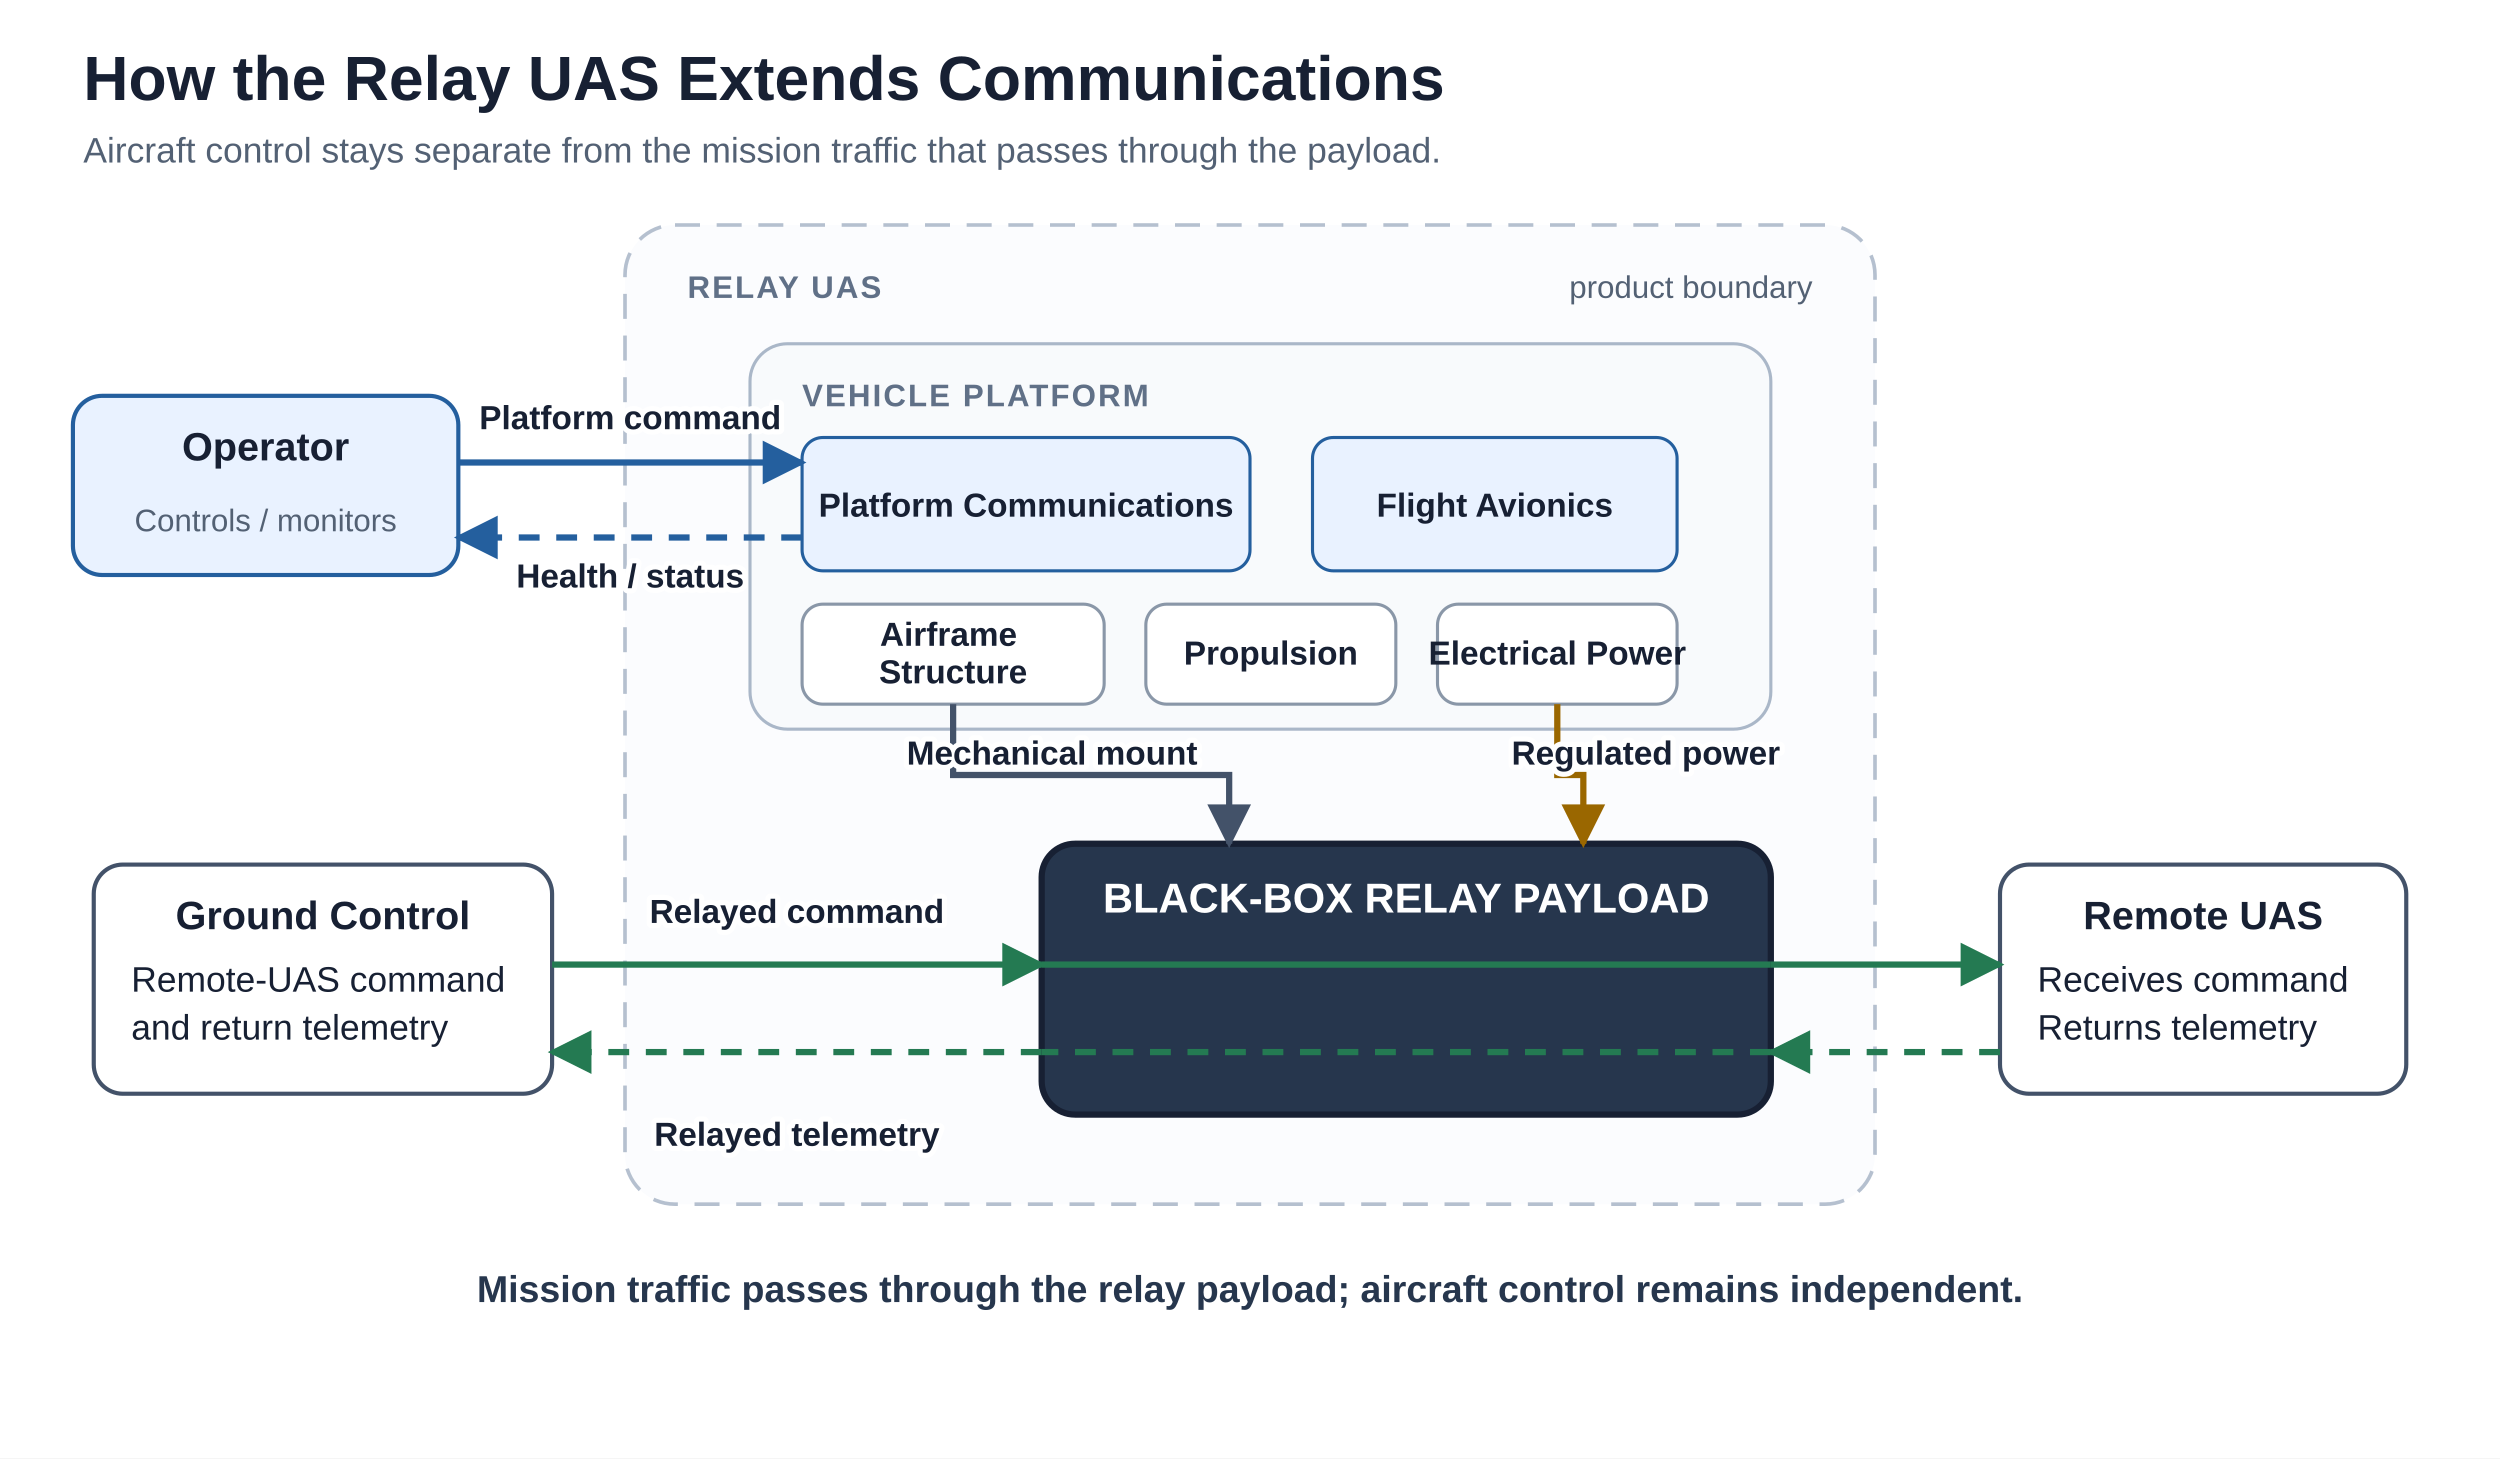
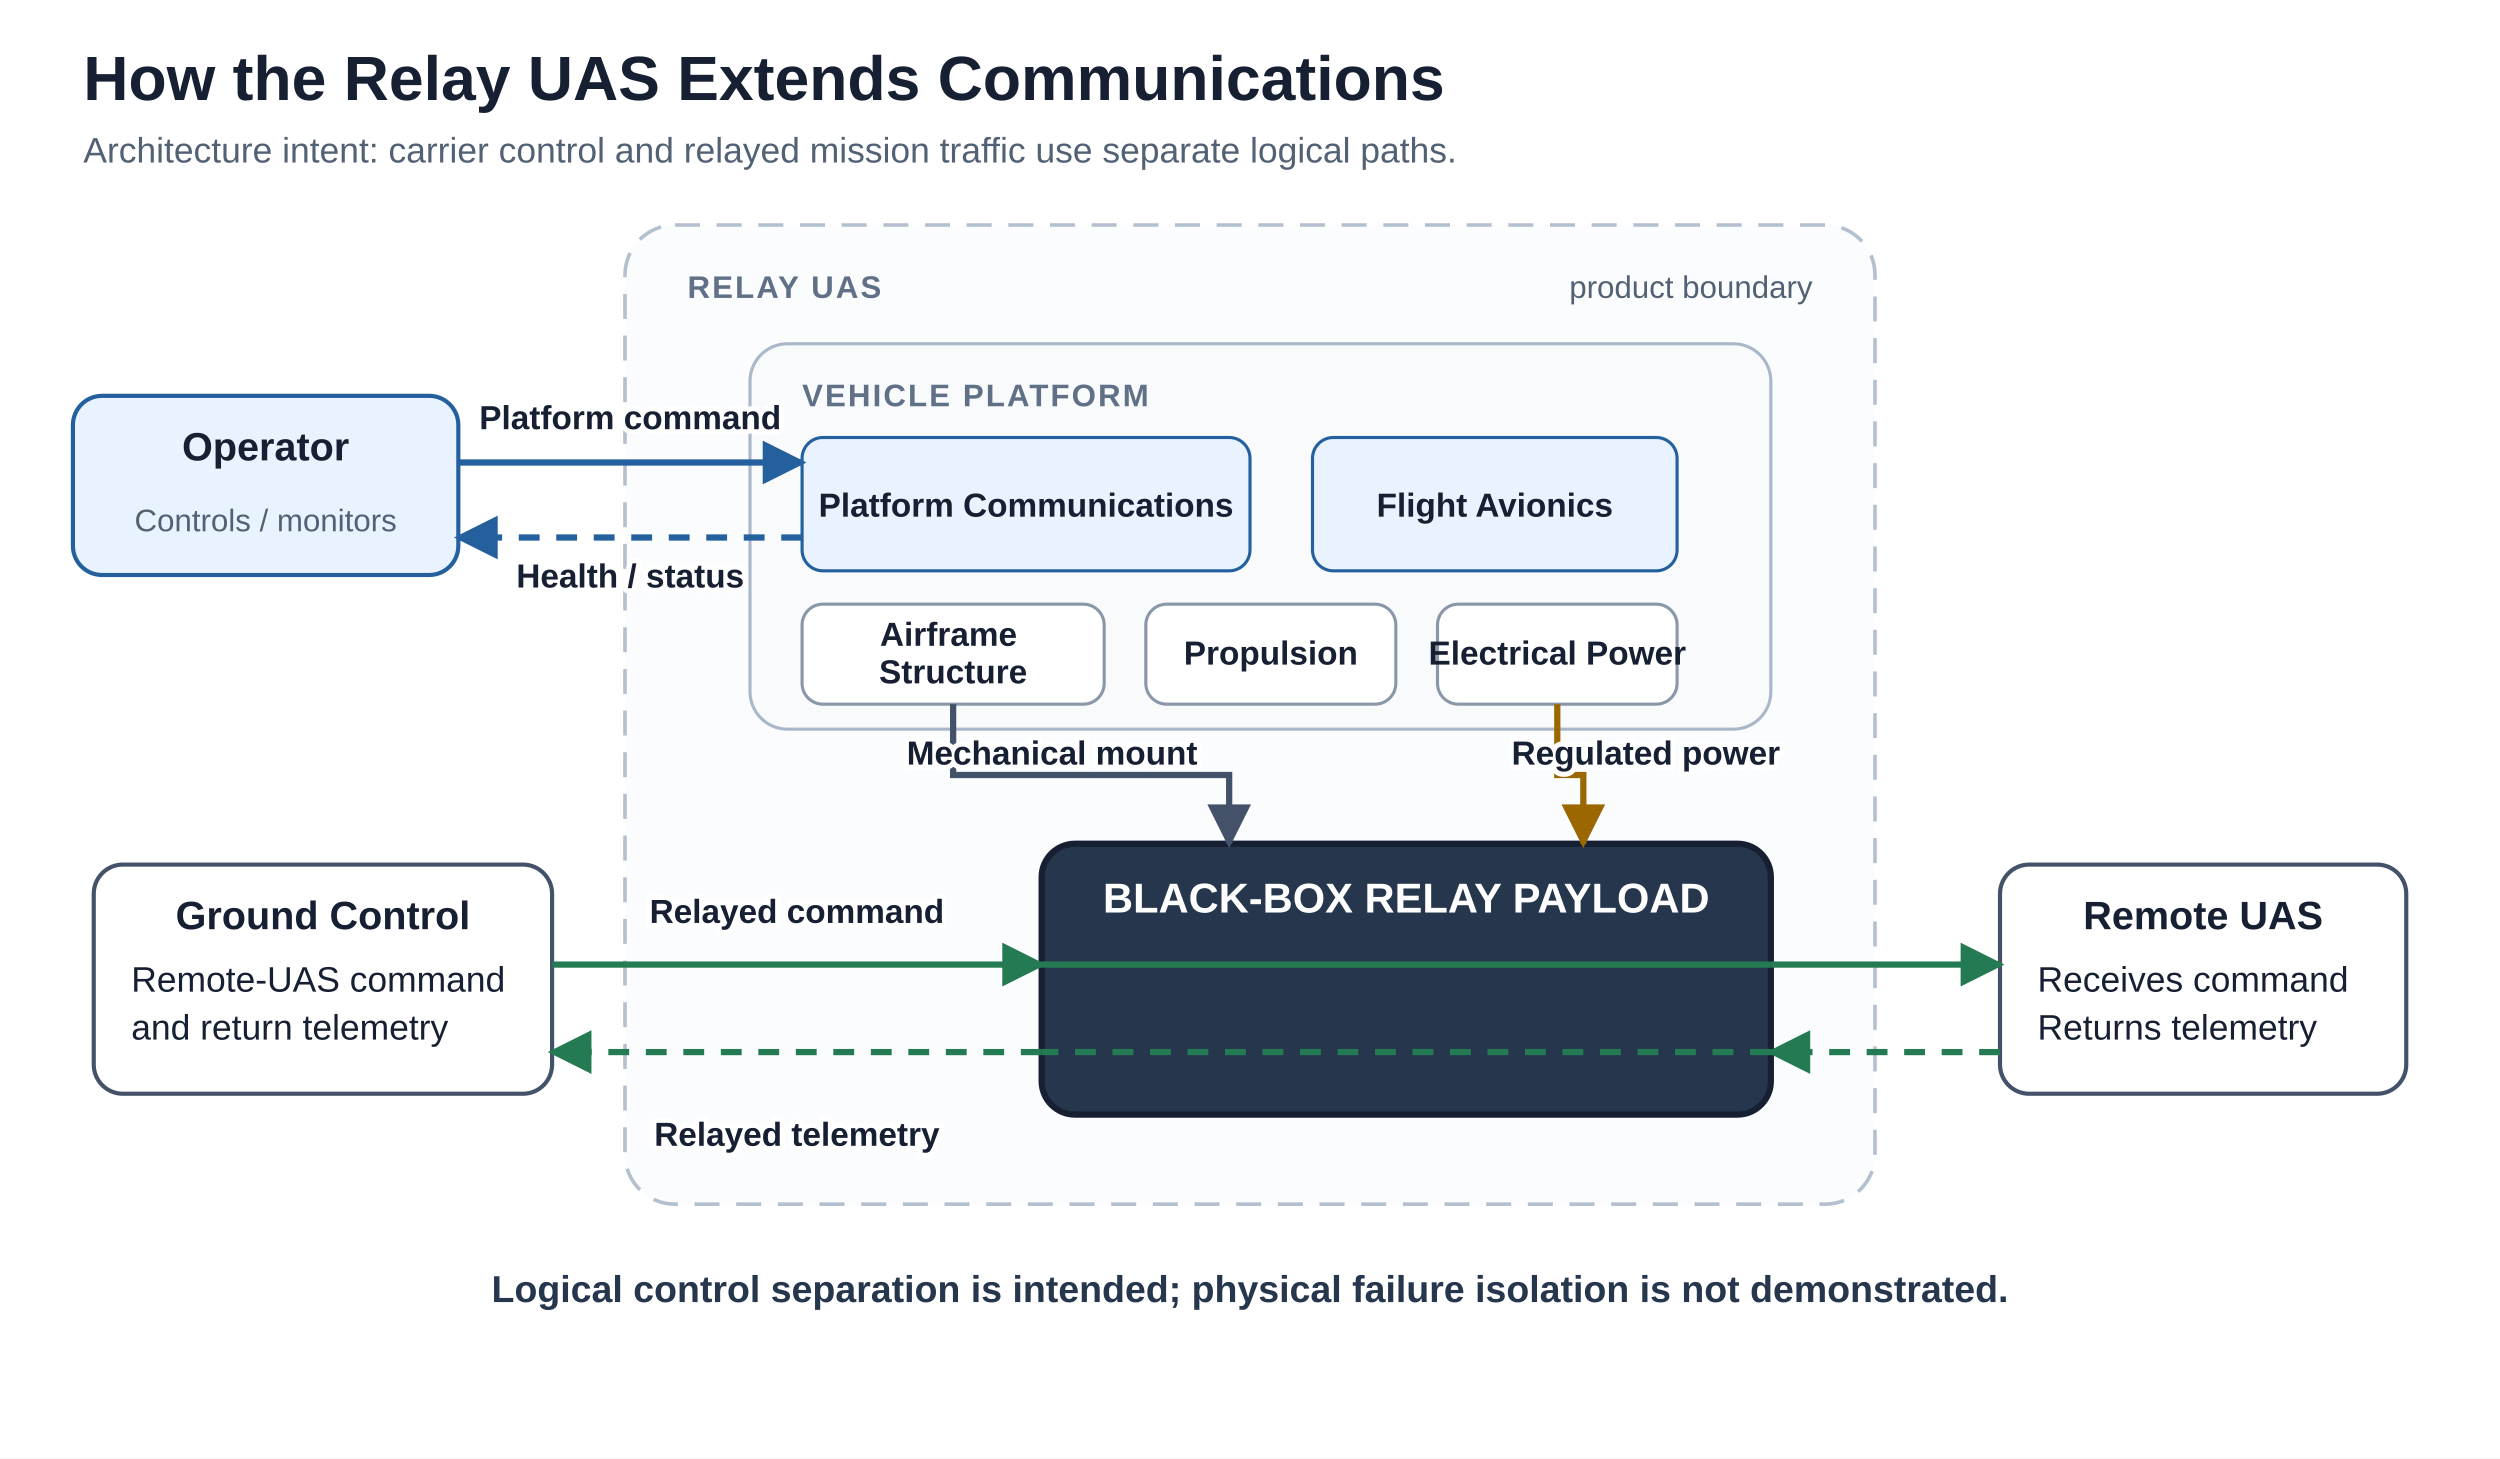
<svg xmlns="http://www.w3.org/2000/svg" width="1200" height="700" viewBox="0 0 1200 700" role="img" aria-labelledby="title desc">
  <defs>
    <marker id="arrow-neutral" viewBox="0 0 10 10" refX="9" refY="5" markerWidth="7" markerHeight="7" orient="auto-start-reverse">
      <path d="M 0 0 L 10 5 L 0 10 z" fill="#435269" />
    </marker>
    <marker id="arrow-blue" viewBox="0 0 10 10" refX="9" refY="5" markerWidth="7" markerHeight="7" orient="auto-start-reverse">
      <path d="M 0 0 L 10 5 L 0 10 z" fill="#245f9e" />
    </marker>
    <marker id="arrow-green" viewBox="0 0 10 10" refX="9" refY="5" markerWidth="7" markerHeight="7" orient="auto-start-reverse">
      <path d="M 0 0 L 10 5 L 0 10 z" fill="#247a52" />
    </marker>
    <marker id="arrow-amber" viewBox="0 0 10 10" refX="9" refY="5" markerWidth="7" markerHeight="7" orient="auto-start-reverse">
      <path d="M 0 0 L 10 5 L 0 10 z" fill="#9a6700" />
    </marker>
  </defs>
  <style>
  text { font-family: Arial, Helvetica, sans-serif; fill: #172033; }
  .title { font-size: 30px; font-weight: 700; }
  .subtitle { font-size: 17px; fill: #536174; }
  .section { font-size: 20px; font-weight: 700; }
  .box-title { font-size: 19px; font-weight: 700; }
  .body { font-size: 17px; }
  .small { font-size: 15px; fill: #536174; }
  .edge-label { font-size: 16px; font-weight: 700; paint-order: stroke; stroke: #ffffff; stroke-width: 5px; stroke-linejoin: round; }
  .box { stroke: #435269; stroke-width: 2; fill: #f5f7fa; }
  .box.blue { fill: #e9f2ff; stroke: #245f9e; }
  .box.green { fill: #eaf7f0; stroke: #247a52; }
  .box.amber { fill: #fff4d6; stroke: #9a6700; }
  .box.red { fill: #fdecec; stroke: #b42318; }
  .box.white { fill: #ffffff; }
  .box.future { fill: #ffffff; stroke: #6b7280; stroke-dasharray: 9 7; }
  .platform { fill: #f4f7fb; stroke: #26364d; stroke-width: 2.5; }
  .chip { fill: #ffffff; stroke: #8a97a8; stroke-width: 1.5; }
  .chip.blue { fill: #e9f2ff; stroke: #245f9e; }
  .chip-title { font-size: 16px; font-weight: 700; }
  .payload-black { fill: #26364d; stroke: #172033; stroke-width: 3; }
  .payload-title { font-size: 20px; font-weight: 700; fill: #ffffff; }
  .payload-body { font-size: 16px; fill: #eef3f8; }
  .current-zone { fill: #f2f7ff; stroke: #245f9e; stroke-width: 2.5; }
  .boundary { fill: #ffffff; stroke: #26364d; stroke-width: 3; }
  .group { fill: #f8fafc; stroke: #8a97a8; stroke-width: 1.5; }
  .arrow { stroke: #435269; stroke-width: 3; fill: none; }
  .arrow.blue { stroke: #245f9e; }
  .arrow.green { stroke: #247a52; }
  .arrow.amber { stroke: #9a6700; }
  .arrow.dashed { stroke-dasharray: 10 8; }
  .lane { stroke: #cbd3dd; stroke-width: 1.5; }
  .divider { stroke: #8a97a8; stroke-width: 2; stroke-dasharray: 8 7; }
</style>
  <rect width="1200" height="700" fill="#ffffff" />
  <text x="40" y="48" class="title" text-anchor="start">
    <tspan x="40" dy="0">How the Relay UAS Extends Communications</tspan>
  </text>
  <text x="40" y="78" class="subtitle" text-anchor="start">
-     <tspan x="40" dy="0">Aircraft control stays separate from the mission traffic that passes through the payload.</tspan>
+     <tspan x="40" dy="0">Architecture intent: carrier control and relayed mission traffic use separate logical paths.</tspan>
  </text>
  <rect x="300" y="108" width="600" height="470" rx="24" class="boundary" style="fill:#fbfcfe;stroke:#b5c0cf;stroke-width:1.75;stroke-dasharray:12 8" />
  <text x="330" y="143" style="font-size:15px;font-weight:700;fill:#607087;letter-spacing:1px">RELAY UAS</text>
  <text x="870" y="143" class="small" text-anchor="end">
    <tspan x="870" dy="0">product boundary</tspan>
  </text>
  <rect x="360" y="165" width="490" height="185" rx="18" class="platform" style="fill:#f8fafc;stroke:#aab7c8;stroke-width:1.5" />
  <text x="385" y="195" style="font-size:15px;font-weight:700;fill:#607087;letter-spacing:1px">VEHICLE PLATFORM</text>
  <rect x="385" y="210" width="215" height="64" rx="10" class="chip blue" />
  <text x="492.5" y="248" class="chip-title" text-anchor="middle">
    <tspan x="492.5" dy="0">Platform Communications</tspan>
  </text>
  <rect x="630" y="210" width="175" height="64" rx="10" class="chip blue" />
  <text x="717.5" y="248" class="chip-title" text-anchor="middle">
    <tspan x="717.5" dy="0">Flight Avionics</tspan>
  </text>
  <rect x="385" y="290" width="145" height="48" rx="10" class="chip" />
  <text x="457.5" y="310" class="chip-title" text-anchor="middle">
    <tspan x="457.5" dy="0">Airframe</tspan>
    <tspan x="457.5" dy="18">Structure</tspan>
  </text>
  <rect x="550" y="290" width="120" height="48" rx="10" class="chip" />
  <text x="610" y="319" class="chip-title" text-anchor="middle">
    <tspan x="610" dy="0">Propulsion</tspan>
  </text>
  <rect x="690" y="290" width="115" height="48" rx="10" class="chip" />
  <text x="747.5" y="319" class="chip-title" text-anchor="middle">
    <tspan x="747.5" dy="0">Electrical Power</tspan>
  </text>
  <rect x="500" y="405" width="350" height="130" rx="16" class="payload-black" />
  <text x="675" y="438" class="payload-title" text-anchor="middle">
    <tspan x="675" dy="0">BLACK-BOX RELAY PAYLOAD</tspan>
  </text>
  <rect x="35" y="190" width="185" height="86" rx="14" class="box blue" />
  <text x="127.5" y="221" class="box-title" text-anchor="middle">
    <tspan x="127.5" dy="0">Operator</tspan>
  </text>
  <text x="127.5" y="255" class="small" text-anchor="middle">
    <tspan x="127.5" dy="0">Controls / monitors</tspan>
  </text>
  <rect x="45" y="415" width="220" height="110" rx="14" class="box white" />
  <text x="155.0" y="446" class="box-title" text-anchor="middle">
    <tspan x="155.0" dy="0">Ground Control</tspan>
  </text>
  <text x="63" y="476" class="body" text-anchor="start">
    <tspan x="63" dy="0">Remote-UAS command</tspan>
    <tspan x="63" dy="23">and return telemetry</tspan>
  </text>
  <rect x="960" y="415" width="195" height="110" rx="14" class="box white" />
  <text x="1057.5" y="446" class="box-title" text-anchor="middle">
    <tspan x="1057.5" dy="0">Remote UAS</tspan>
  </text>
  <text x="978" y="476" class="body" text-anchor="start">
    <tspan x="978" dy="0">Receives command</tspan>
    <tspan x="978" dy="23">Returns telemetry</tspan>
  </text>
  <line x1="220" y1="222" x2="385" y2="222" class="arrow blue" marker-end="url(#arrow-blue)" />
  <text x="302.5" y="206" class="edge-label" text-anchor="middle">Platform command</text>
  <line x1="385" y1="258" x2="220" y2="258" class="arrow blue dashed" marker-end="url(#arrow-blue)" />
  <text x="302.5" y="282" class="edge-label" text-anchor="middle">Health / status</text>
  <line x1="265" y1="463" x2="500" y2="463" class="arrow green" marker-end="url(#arrow-green)" />
  <text x="382.5" y="443" class="edge-label" text-anchor="middle">Relayed command</text>
  <line x1="500" y1="463" x2="850" y2="463" class="arrow green" />
  <line x1="850" y1="463" x2="960" y2="463" class="arrow green" marker-end="url(#arrow-green)" />
  <line x1="960" y1="505" x2="850" y2="505" class="arrow green dashed" marker-end="url(#arrow-green)" />
  <line x1="850" y1="505" x2="500" y2="505" class="arrow green dashed" />
  <line x1="500" y1="505" x2="265" y2="505" class="arrow green dashed" marker-end="url(#arrow-green)" />
  <text x="382.5" y="550" class="edge-label" text-anchor="middle">Relayed telemetry</text>
  <path d="M 457.5 338 L 457.5 372 L 590 372 L 590 405" class="arrow neutral" marker-end="url(#arrow-neutral)" />
  <text x="505" y="367" class="edge-label" text-anchor="middle">
    <tspan x="505" dy="0">Mechanical mount</tspan>
  </text>
  <path d="M 747.5 338 L 747.5 372 L 760 372 L 760 405" class="arrow amber" marker-end="url(#arrow-amber)" />
  <text x="790" y="367" class="edge-label" text-anchor="middle">
    <tspan x="790" dy="0">Regulated power</tspan>
  </text>
-   <text x="600" y="625" text-anchor="middle" style="font-size:18px;font-weight:700;fill:#26364d">Mission traffic passes through the relay payload; aircraft control remains independent.</text>
+   <text x="600" y="625" text-anchor="middle" style="font-size:18px;font-weight:700;fill:#26364d">Logical control separation is intended; physical failure isolation is not demonstrated.</text>
</svg>
